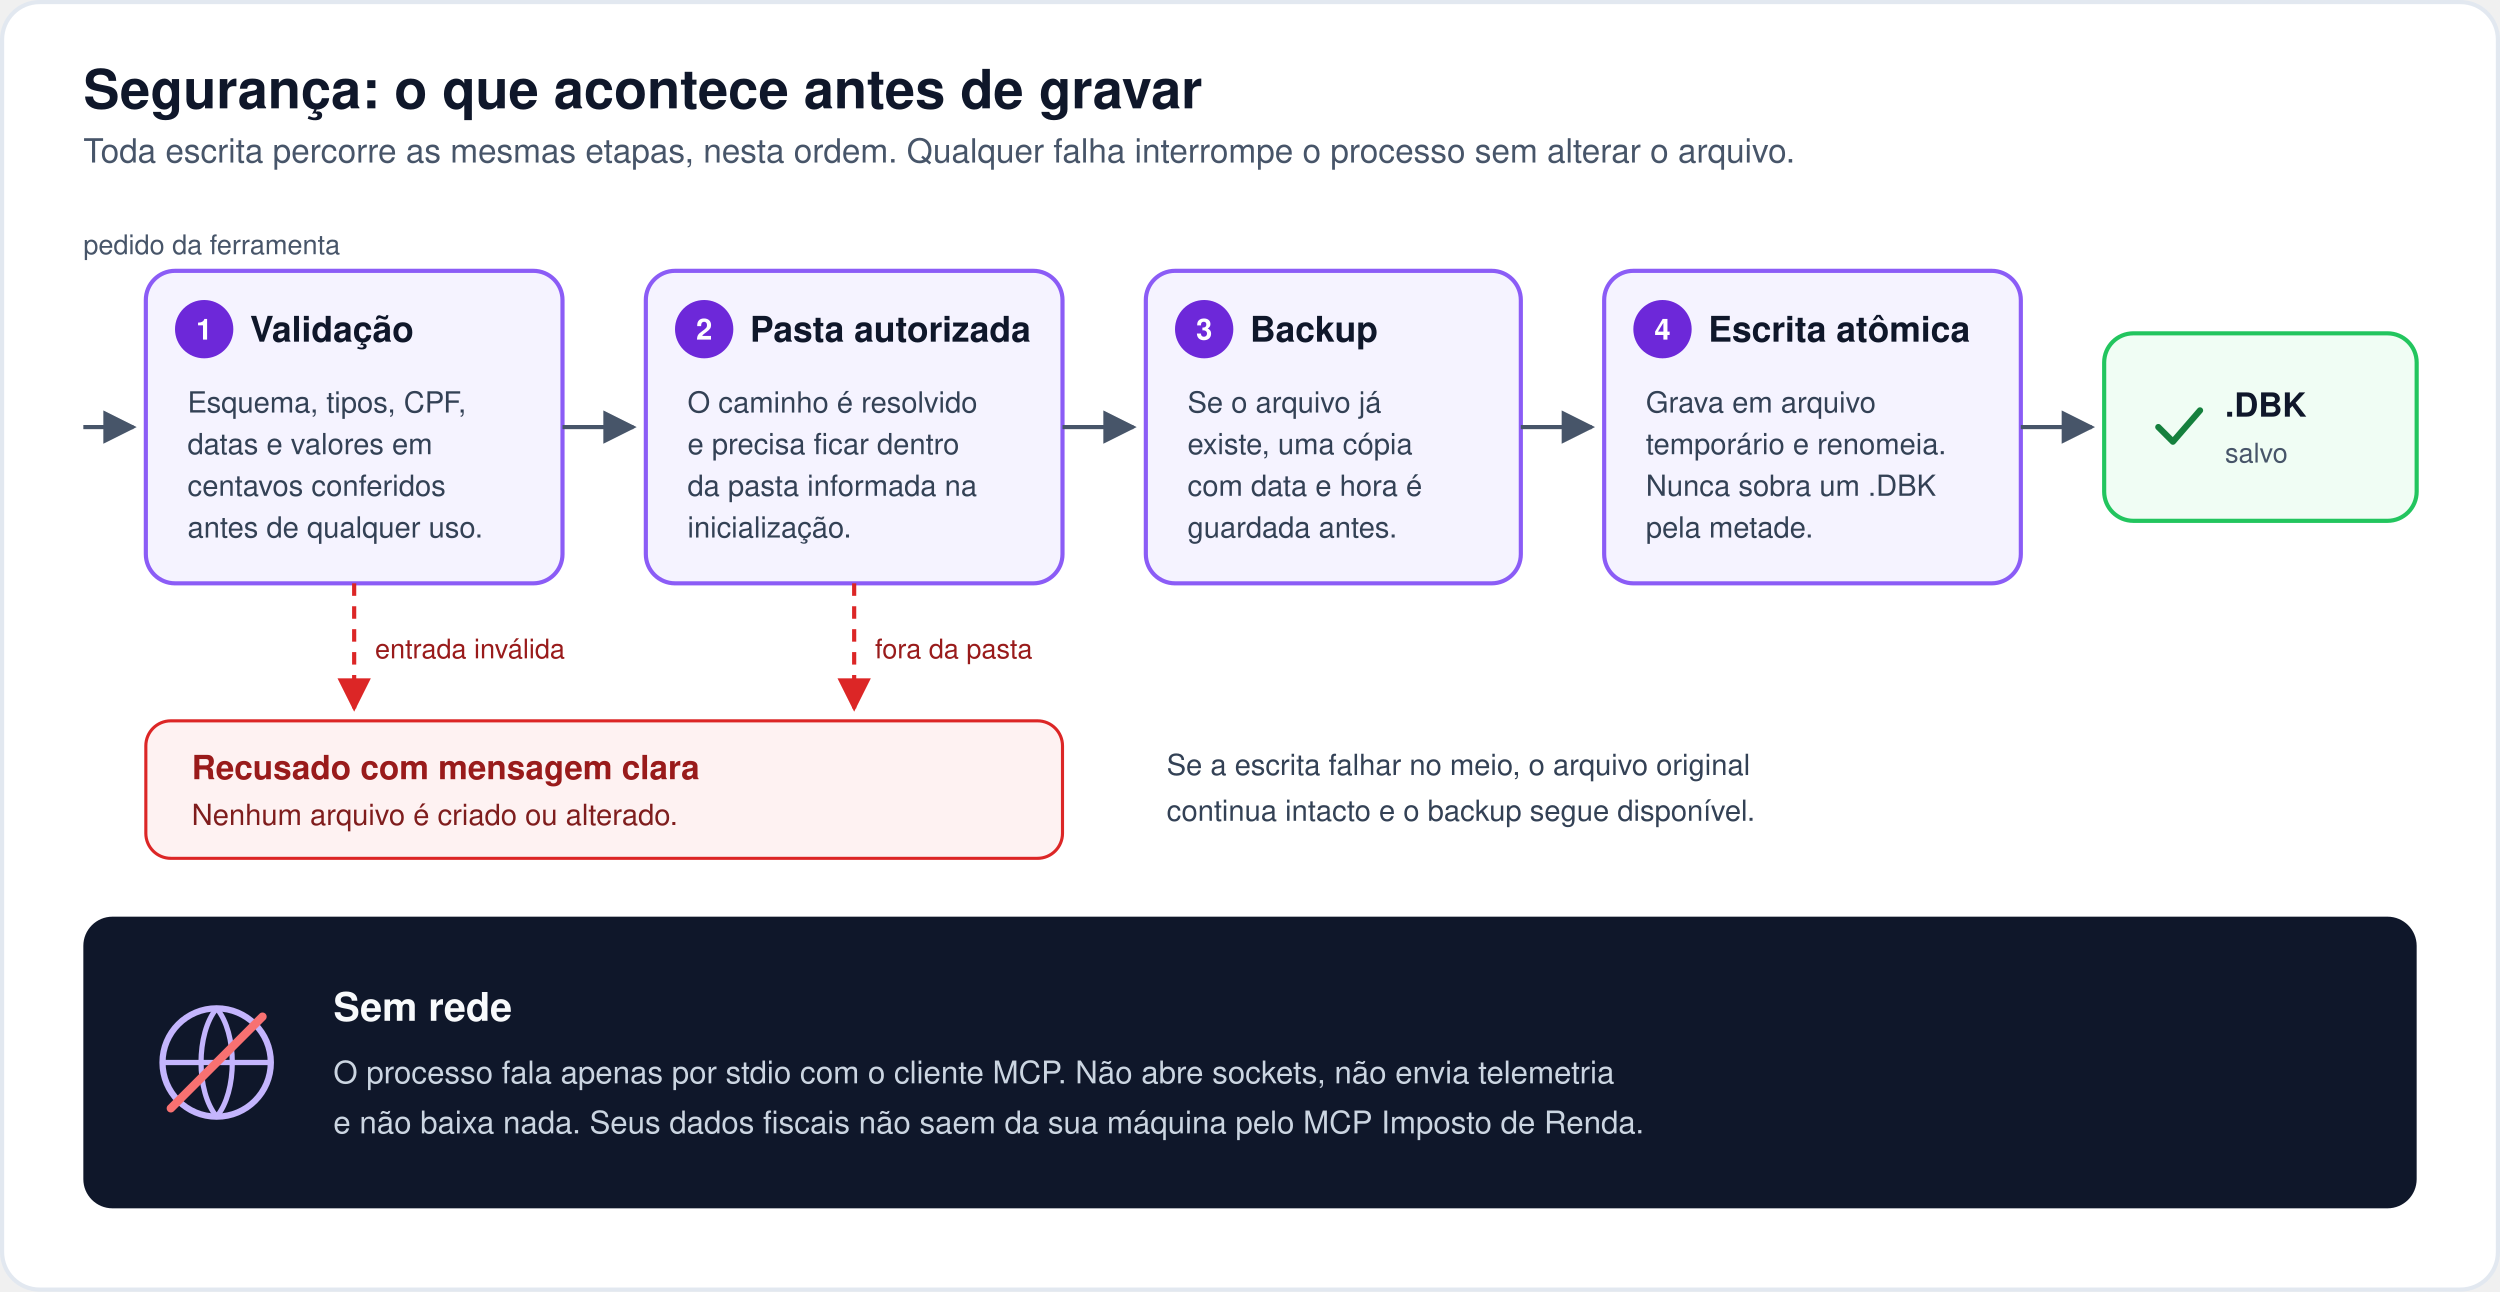
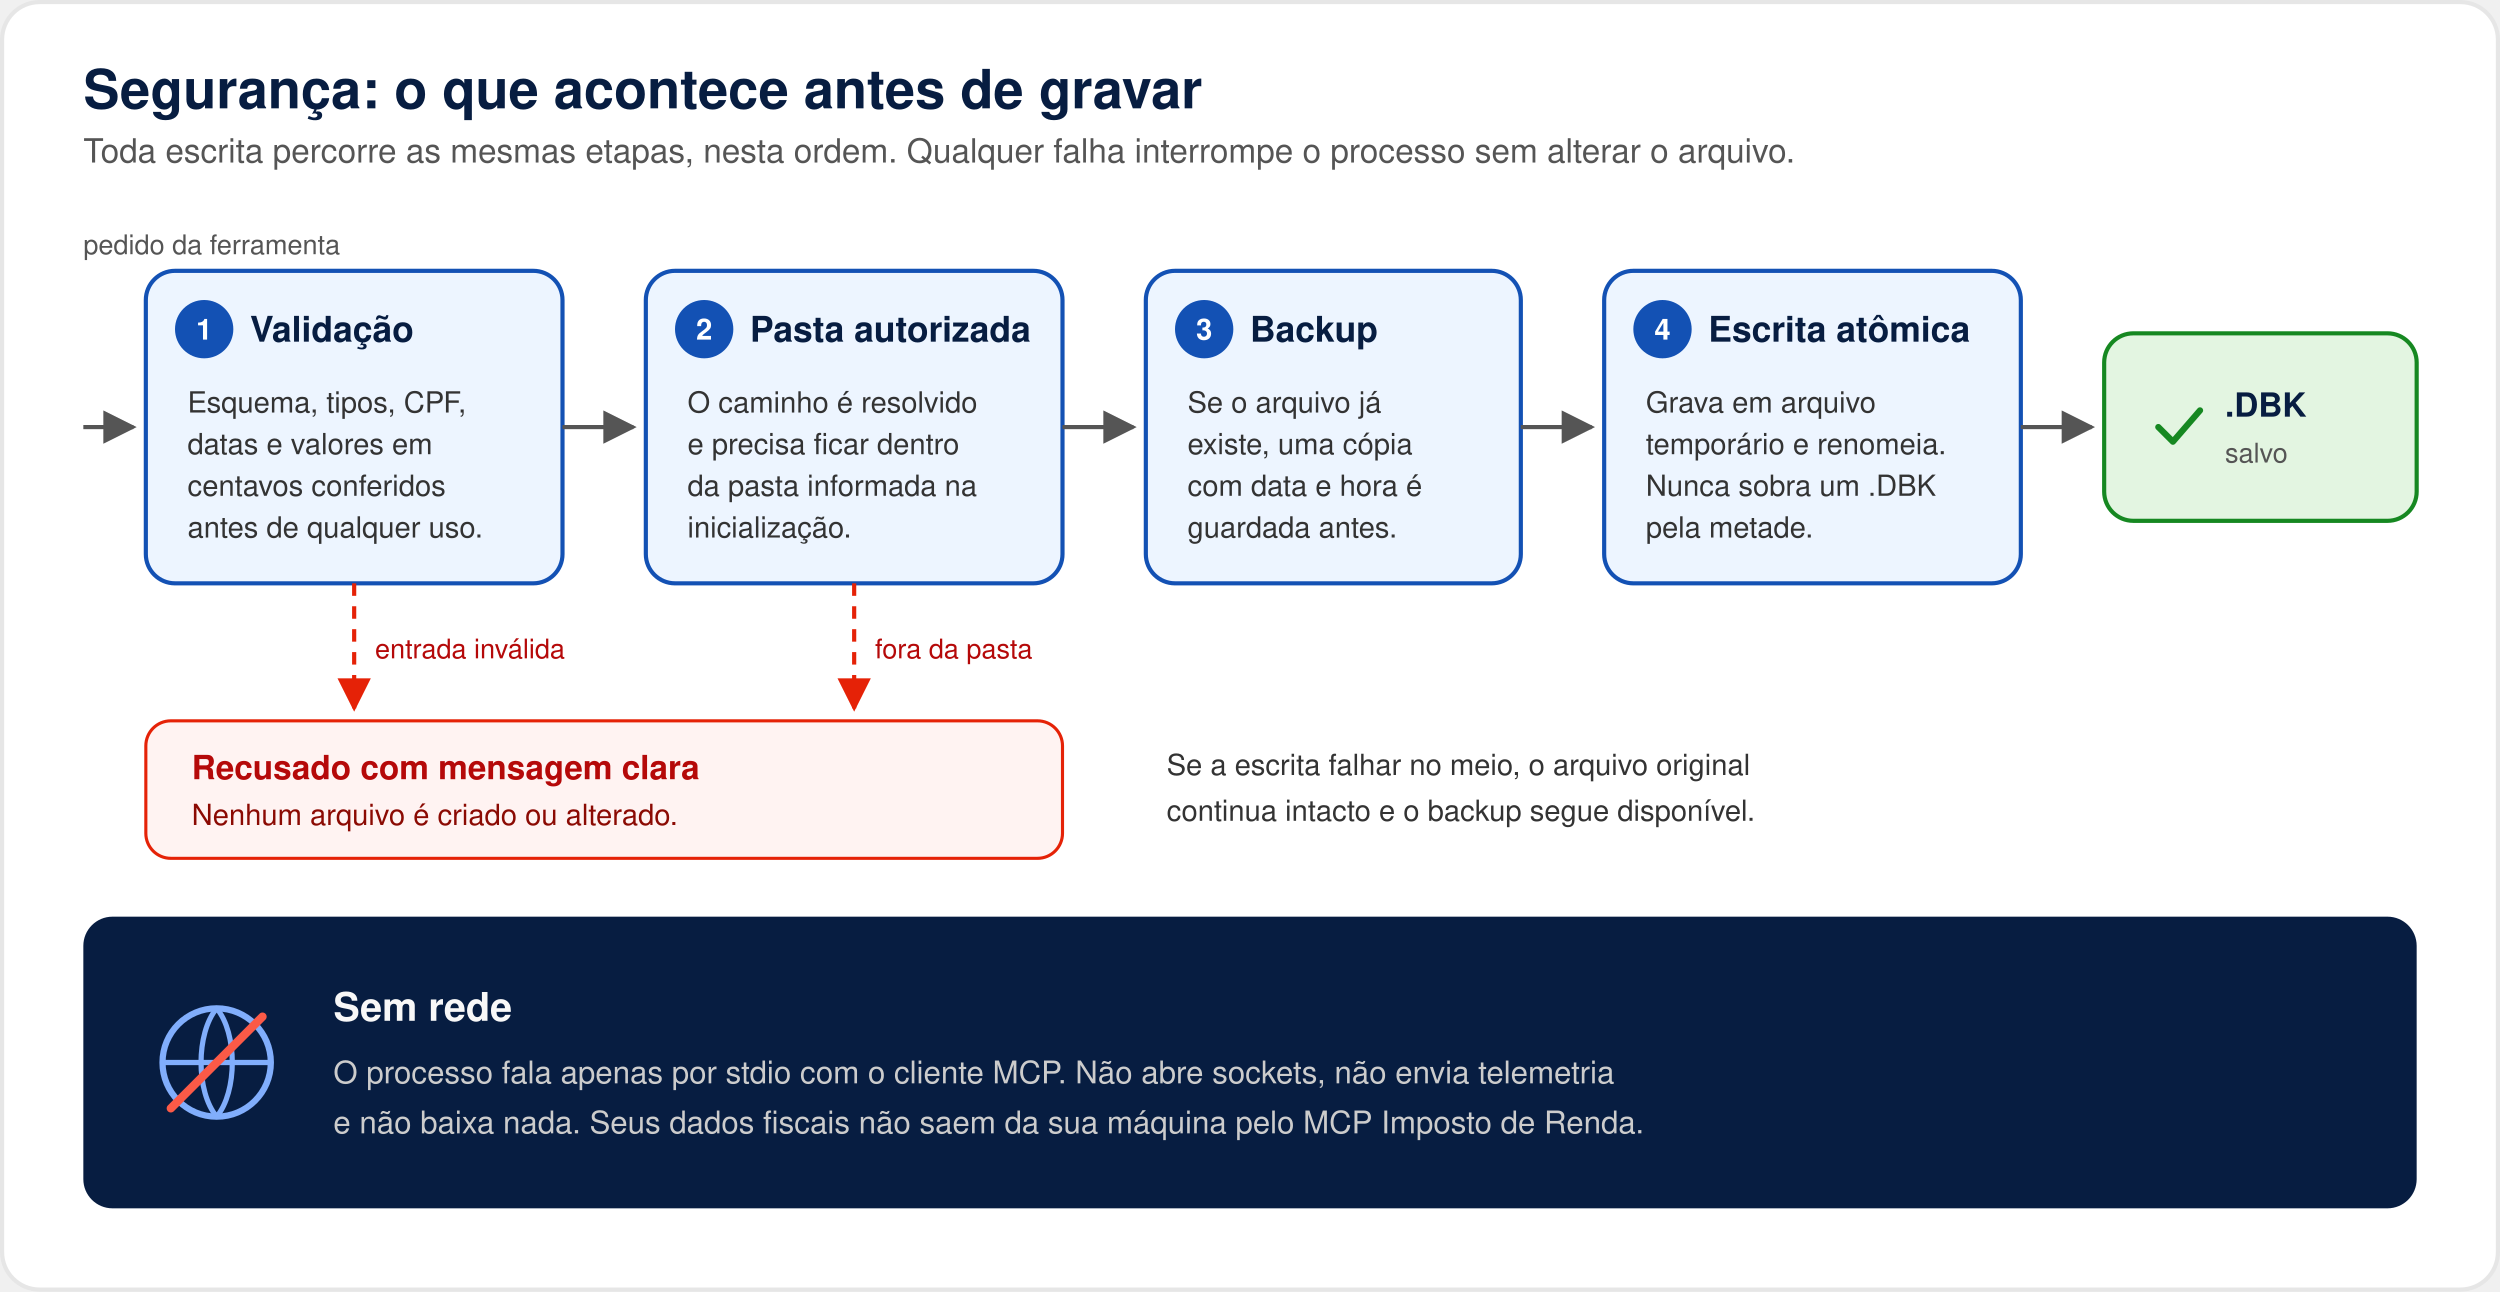
- <svg xmlns="http://www.w3.org/2000/svg" fill="#0F172A" width="1200" height="620" viewBox="0 0 1200 620" role="img" aria-labelledby="t d">
+ <svg xmlns="http://www.w3.org/2000/svg" fill="#071D41" width="1200" height="620" viewBox="0 0 1200 620" role="img" aria-labelledby="t d">
  <defs>
    <marker id="a" viewBox="0 0 10 10" refX="9" refY="5" markerWidth="8" markerHeight="8" orient="auto-start-reverse">
-       <path d="M0 0L10 5L0 10z" fill="#475569" />
+       <path d="M0 0L10 5L0 10z" fill="#555555" />
    </marker>
    <marker id="r" viewBox="0 0 10 10" refX="9" refY="5" markerWidth="8" markerHeight="8" orient="auto-start-reverse">
-       <path d="M0 0L10 5L0 10z" fill="#DC2626" />
+       <path d="M0 0L10 5L0 10z" fill="#E52207" />
    </marker>
  </defs>
  <style>
-     text{font-family:-apple-system,BlinkMacSystemFont,"Segoe UI",Helvetica,Arial,sans-serif}
+     text{font-family:Rawline,Raleway,"Avenir Next","Segoe UI",Helvetica,Arial,sans-serif}
    .h{font-size:26px;font-weight:700}
-     .sub{font-size:16px;fill:#475569}
+     .sub{font-size:16px;fill:#555555}
    .b{font-size:17px;font-weight:700}
-     .s{font-size:14px;fill:#334155}
-     .xs{font-size:13px;fill:#475569}
+     .s{font-size:14px;fill:#333333}
+     .xs{font-size:13px;fill:#555555}
    .n{font-size:14px;font-weight:700;fill:#FFFFFF}
-     .ln{stroke:#475569;stroke-width:2;fill:none}
-     .st{fill:#F5F3FF;stroke:#8B5CF6;stroke-width:2}
+     .ln{stroke:#555555;stroke-width:2;fill:none}
+     .st{fill:#EDF5FF;stroke:#1351B4;stroke-width:2}
  </style>
-   <rect x="1" y="1" width="1198" height="618" rx="18" fill="#FFFFFF" stroke="#E2E8F0" stroke-width="2" />
+   <rect x="1" y="1" width="1198" height="618" rx="18" fill="#FFFFFF" stroke="#E6E6E6" stroke-width="2" />
  <text x="40" y="52" class="h">Segurança: o que acontece antes de gravar</text>
  <text x="40" y="78" class="sub">Toda escrita percorre as mesmas etapas, nesta ordem. Qualquer falha interrompe o processo sem alterar o arquivo.</text>
  <text x="40" y="122" class="xs">pedido da ferramenta</text>
  <path d="M40 205H64" class="ln" marker-end="url(#a)" />
  <g>
    <rect x="70" y="130" width="200" height="150" rx="14" class="st" />
-     <circle cx="98" cy="158" r="14" fill="#6D28D9" />
+     <circle cx="98" cy="158" r="14" fill="#1351B4" />
    <text x="98" y="163" class="n" text-anchor="middle">1</text>
    <text x="120" y="164" class="b">Validação</text>
    <text x="90" y="198" class="s">Esquema, tipos, CPF,</text>
    <text x="90" y="218" class="s">datas e valores em</text>
    <text x="90" y="238" class="s">centavos conferidos</text>
    <text x="90" y="258" class="s">antes de qualquer uso.</text>
    <rect x="310" y="130" width="200" height="150" rx="14" class="st" />
-     <circle cx="338" cy="158" r="14" fill="#6D28D9" />
+     <circle cx="338" cy="158" r="14" fill="#1351B4" />
    <text x="338" y="163" class="n" text-anchor="middle">2</text>
    <text x="360" y="164" class="b">Pasta autorizada</text>
    <text x="330" y="198" class="s">O caminho é resolvido</text>
    <text x="330" y="218" class="s">e precisa ficar dentro</text>
    <text x="330" y="238" class="s">da pasta informada na</text>
    <text x="330" y="258" class="s">inicialização.</text>
    <rect x="550" y="130" width="180" height="150" rx="14" class="st" />
-     <circle cx="578" cy="158" r="14" fill="#6D28D9" />
+     <circle cx="578" cy="158" r="14" fill="#1351B4" />
    <text x="578" y="163" class="n" text-anchor="middle">3</text>
    <text x="600" y="164" class="b">Backup</text>
    <text x="570" y="198" class="s">Se o arquivo já</text>
    <text x="570" y="218" class="s">existe, uma cópia</text>
    <text x="570" y="238" class="s">com data e hora é</text>
    <text x="570" y="258" class="s">guardada antes.</text>
    <rect x="770" y="130" width="200" height="150" rx="14" class="st" />
-     <circle cx="798" cy="158" r="14" fill="#6D28D9" />
+     <circle cx="798" cy="158" r="14" fill="#1351B4" />
    <text x="798" y="163" class="n" text-anchor="middle">4</text>
    <text x="820" y="164" class="b">Escrita atômica</text>
    <text x="790" y="198" class="s">Grava em arquivo</text>
    <text x="790" y="218" class="s">temporário e renomeia.</text>
    <text x="790" y="238" class="s">Nunca sobra um .DBK</text>
    <text x="790" y="258" class="s">pela metade.</text>
-     <rect x="1010" y="160" width="150" height="90" rx="14" fill="#F0FDF4" stroke="#22C55E" stroke-width="2" />
-     <path d="M1036 205l7 7 13-15" fill="none" stroke="#15803D" stroke-width="3" stroke-linecap="round" stroke-linejoin="round" />
+     <rect x="1010" y="160" width="150" height="90" rx="14" fill="#E3F5E1" stroke="#168821" stroke-width="2" />
+     <path d="M1036 205l7 7 13-15" fill="none" stroke="#168821" stroke-width="3" stroke-linecap="round" stroke-linejoin="round" />
    <text x="1068" y="200" class="b" style="font-size:16px">.DBK</text>
    <text x="1068" y="222" class="xs">salvo</text>
  </g>
  <path d="M270 205H304" class="ln" marker-end="url(#a)" />
  <path d="M510 205H544" class="ln" marker-end="url(#a)" />
  <path d="M730 205H764" class="ln" marker-end="url(#a)" />
  <path d="M970 205H1004" class="ln" marker-end="url(#a)" />
-   <path d="M170 280V340" fill="none" stroke="#DC2626" stroke-width="2" stroke-dasharray="6 5" marker-end="url(#r)" />
-   <path d="M410 280V340" fill="none" stroke="#DC2626" stroke-width="2" stroke-dasharray="6 5" marker-end="url(#r)" />
-   <text x="180" y="316" class="xs" style="fill:#991B1B">entrada inválida</text>
-   <text x="420" y="316" class="xs" style="fill:#991B1B">fora da pasta</text>
-   <rect x="70" y="346" width="440" height="66" rx="12" fill="#FEF2F2" stroke="#DC2626" stroke-width="1.5" />
-   <text x="92" y="374" class="b" style="fill:#991B1B;font-size:16px">Recusado com mensagem clara</text>
-   <text x="92" y="396" class="s" style="fill:#7F1D1D">Nenhum arquivo é criado ou alterado.</text>
+   <path d="M170 280V340" fill="none" stroke="#E52207" stroke-width="2" stroke-dasharray="6 5" marker-end="url(#r)" />
+   <path d="M410 280V340" fill="none" stroke="#E52207" stroke-width="2" stroke-dasharray="6 5" marker-end="url(#r)" />
+   <text x="180" y="316" class="xs" style="fill:#B50909">entrada inválida</text>
+   <text x="420" y="316" class="xs" style="fill:#B50909">fora da pasta</text>
+   <rect x="70" y="346" width="440" height="66" rx="12" fill="#FFF3F2" stroke="#E52207" stroke-width="1.5" />
+   <text x="92" y="374" class="b" style="fill:#B50909;font-size:16px">Recusado com mensagem clara</text>
+   <text x="92" y="396" class="s" style="fill:#8B0A03">Nenhum arquivo é criado ou alterado.</text>
  <text x="560" y="372" class="s">Se a escrita falhar no meio, o arquivo original</text>
  <text x="560" y="394" class="s">continua intacto e o backup segue disponível.</text>
-   <rect x="40" y="440" width="1120" height="140" rx="14" fill="#0F172A" />
+   <rect x="40" y="440" width="1120" height="140" rx="14" fill="#071D41" />
  <g transform="translate(76 482)">
-     <circle cx="28" cy="28" r="26" fill="none" stroke="#C4B5FD" stroke-width="3" />
-     <path d="M2 28h52M28 2c-10 12-10 40 0 52M28 2c10 12 10 40 0 52" fill="none" stroke="#C4B5FD" stroke-width="2.5" />
-     <path d="M6 50L50 6" stroke="#F87171" stroke-width="4" stroke-linecap="round" />
+     <circle cx="28" cy="28" r="26" fill="none" stroke="#81AEFC" stroke-width="3" />
+     <path d="M2 28h52M28 2c-10 12-10 40 0 52M28 2c10 12 10 40 0 52" fill="none" stroke="#81AEFC" stroke-width="2.5" />
+     <path d="M6 50L50 6" stroke="#FB5A47" stroke-width="4" stroke-linecap="round" />
  </g>
-   <text x="160" y="490" class="b" style="fill:#F8FAFC;font-size:19px">Sem rede</text>
-   <text x="160" y="520" class="s" style="fill:#CBD5E1;font-size:15px">O processo fala apenas por stdio com o cliente MCP. Não abre sockets, não envia telemetria</text>
-   <text x="160" y="544" class="s" style="fill:#CBD5E1;font-size:15px">e não baixa nada. Seus dados fiscais não saem da sua máquina pelo MCP Imposto de Renda.</text>
+   <text x="160" y="490" class="b" style="fill:#F8F8F8;font-size:19px">Sem rede</text>
+   <text x="160" y="520" class="s" style="fill:#CCCCCC;font-size:15px">O processo fala apenas por stdio com o cliente MCP. Não abre sockets, não envia telemetria</text>
+   <text x="160" y="544" class="s" style="fill:#CCCCCC;font-size:15px">e não baixa nada. Seus dados fiscais não saem da sua máquina pelo MCP Imposto de Renda.</text>
</svg>
